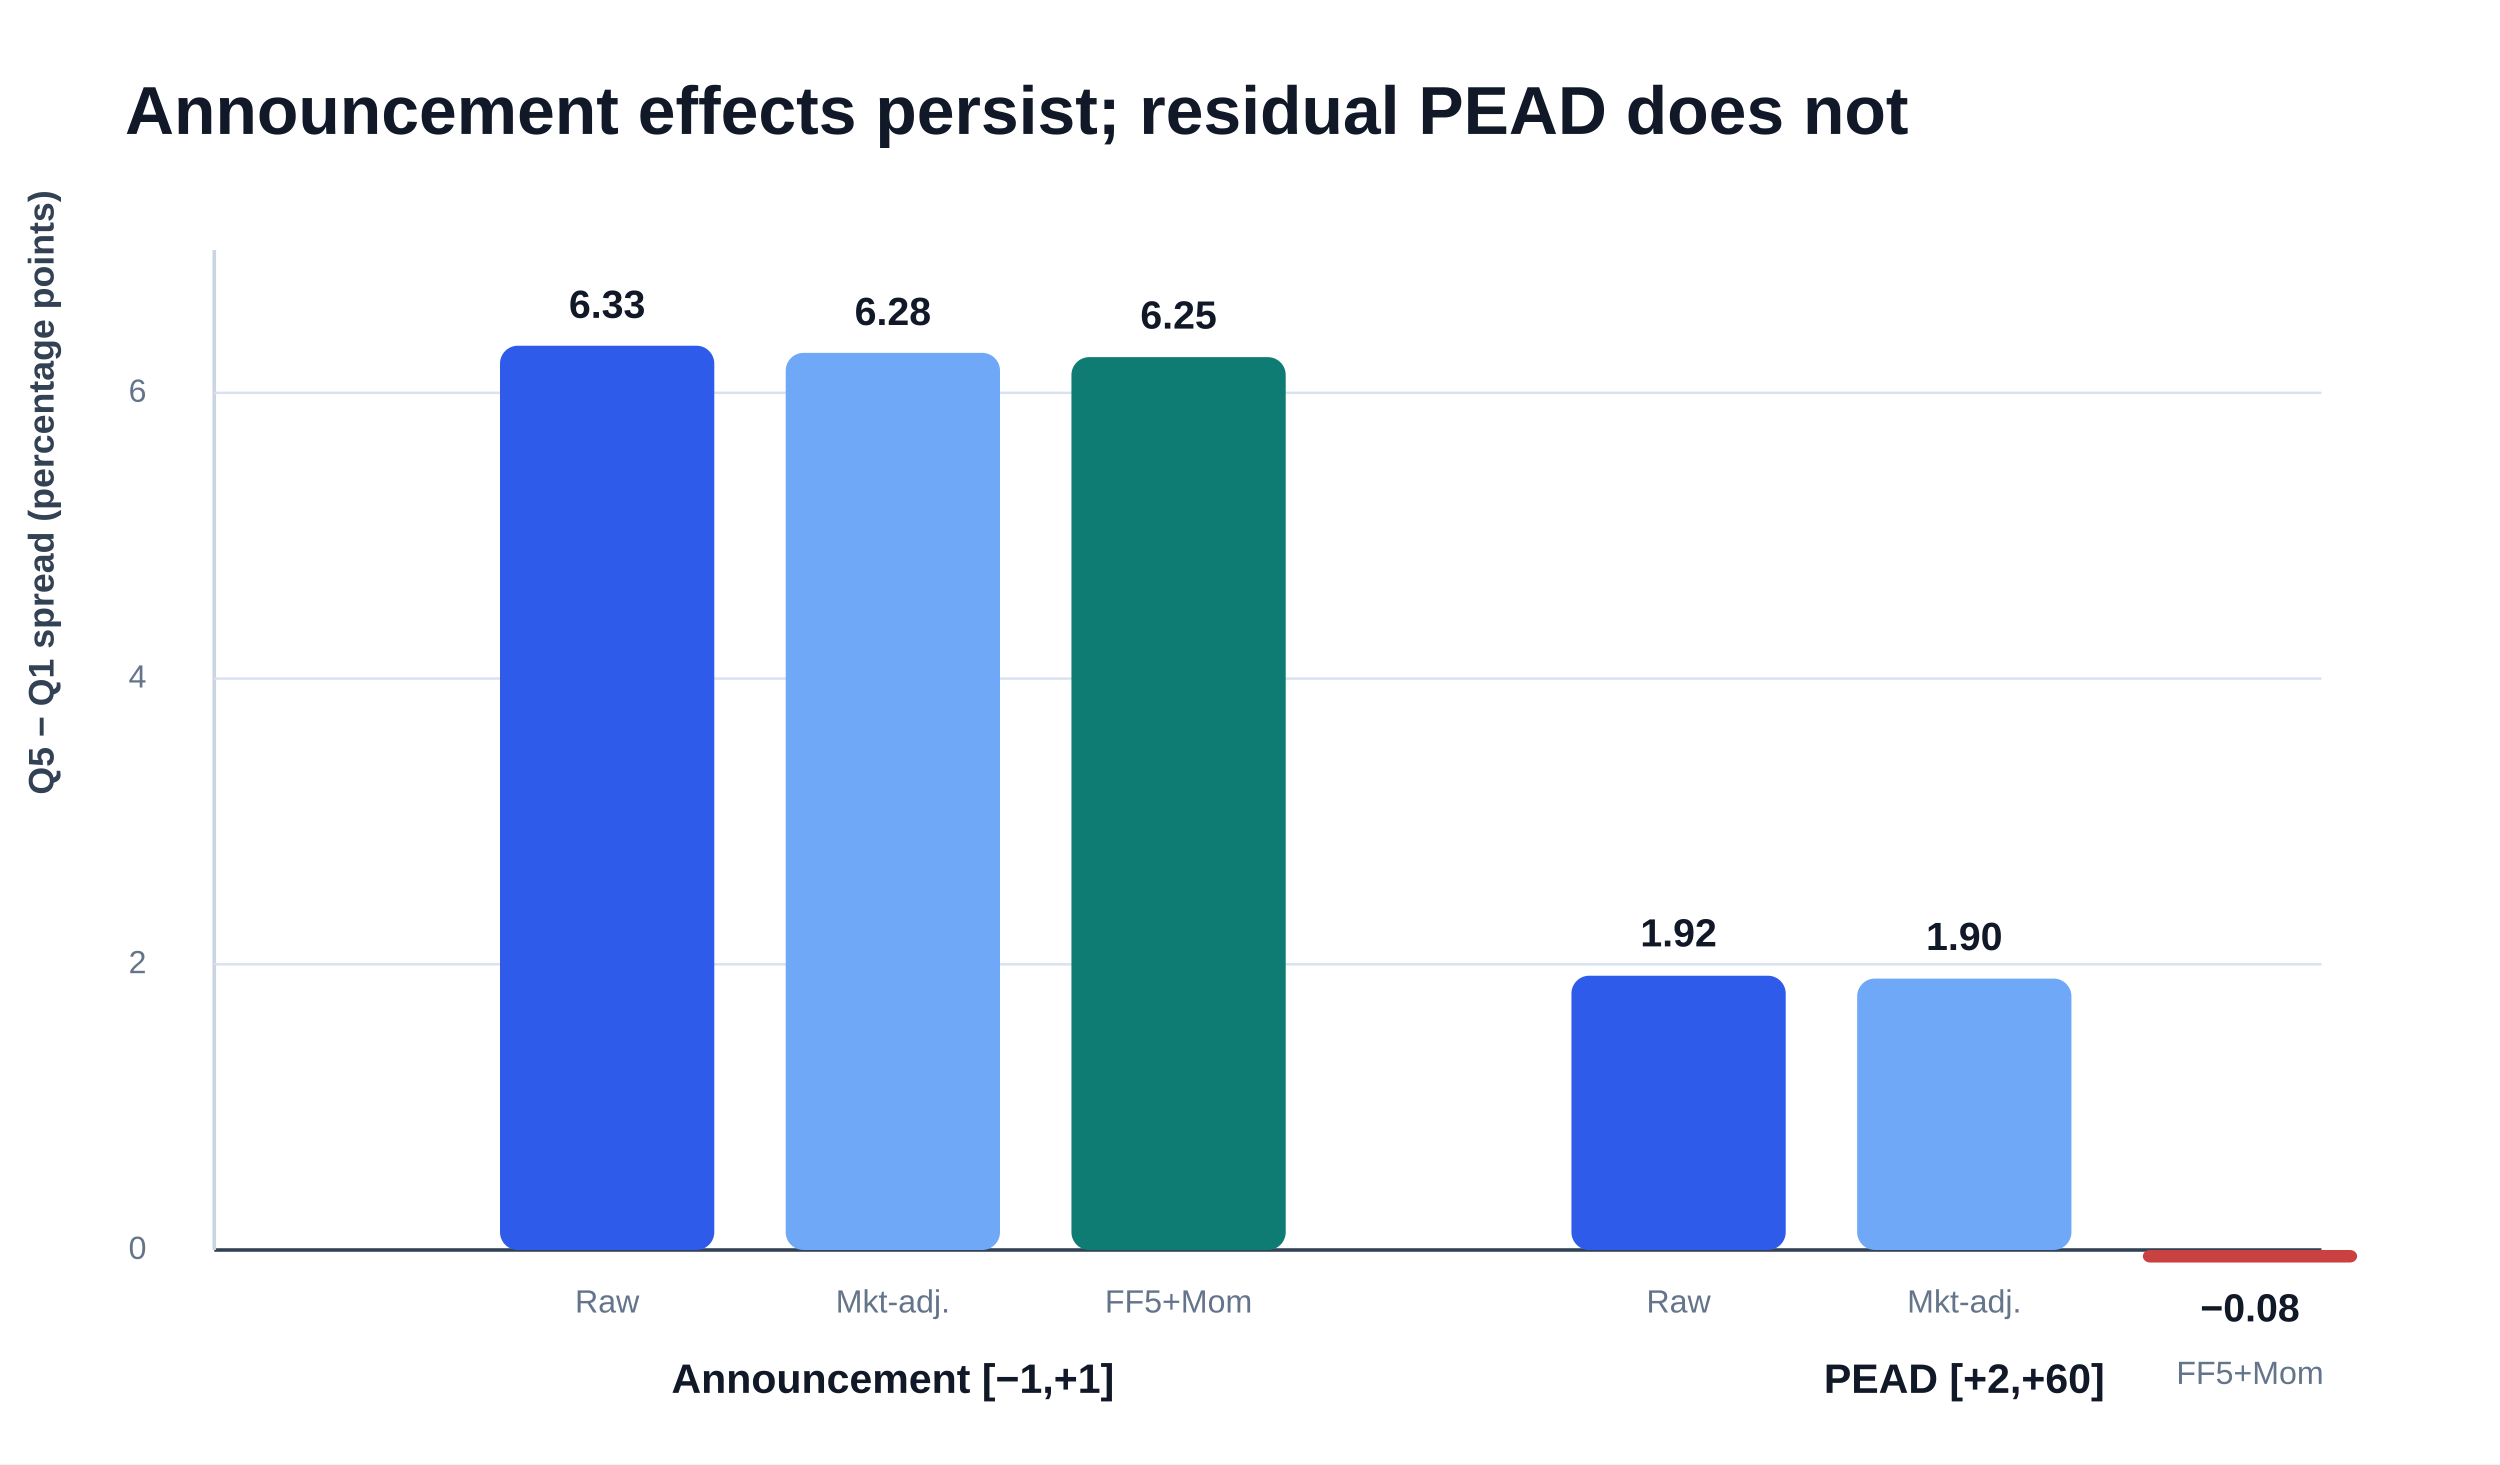
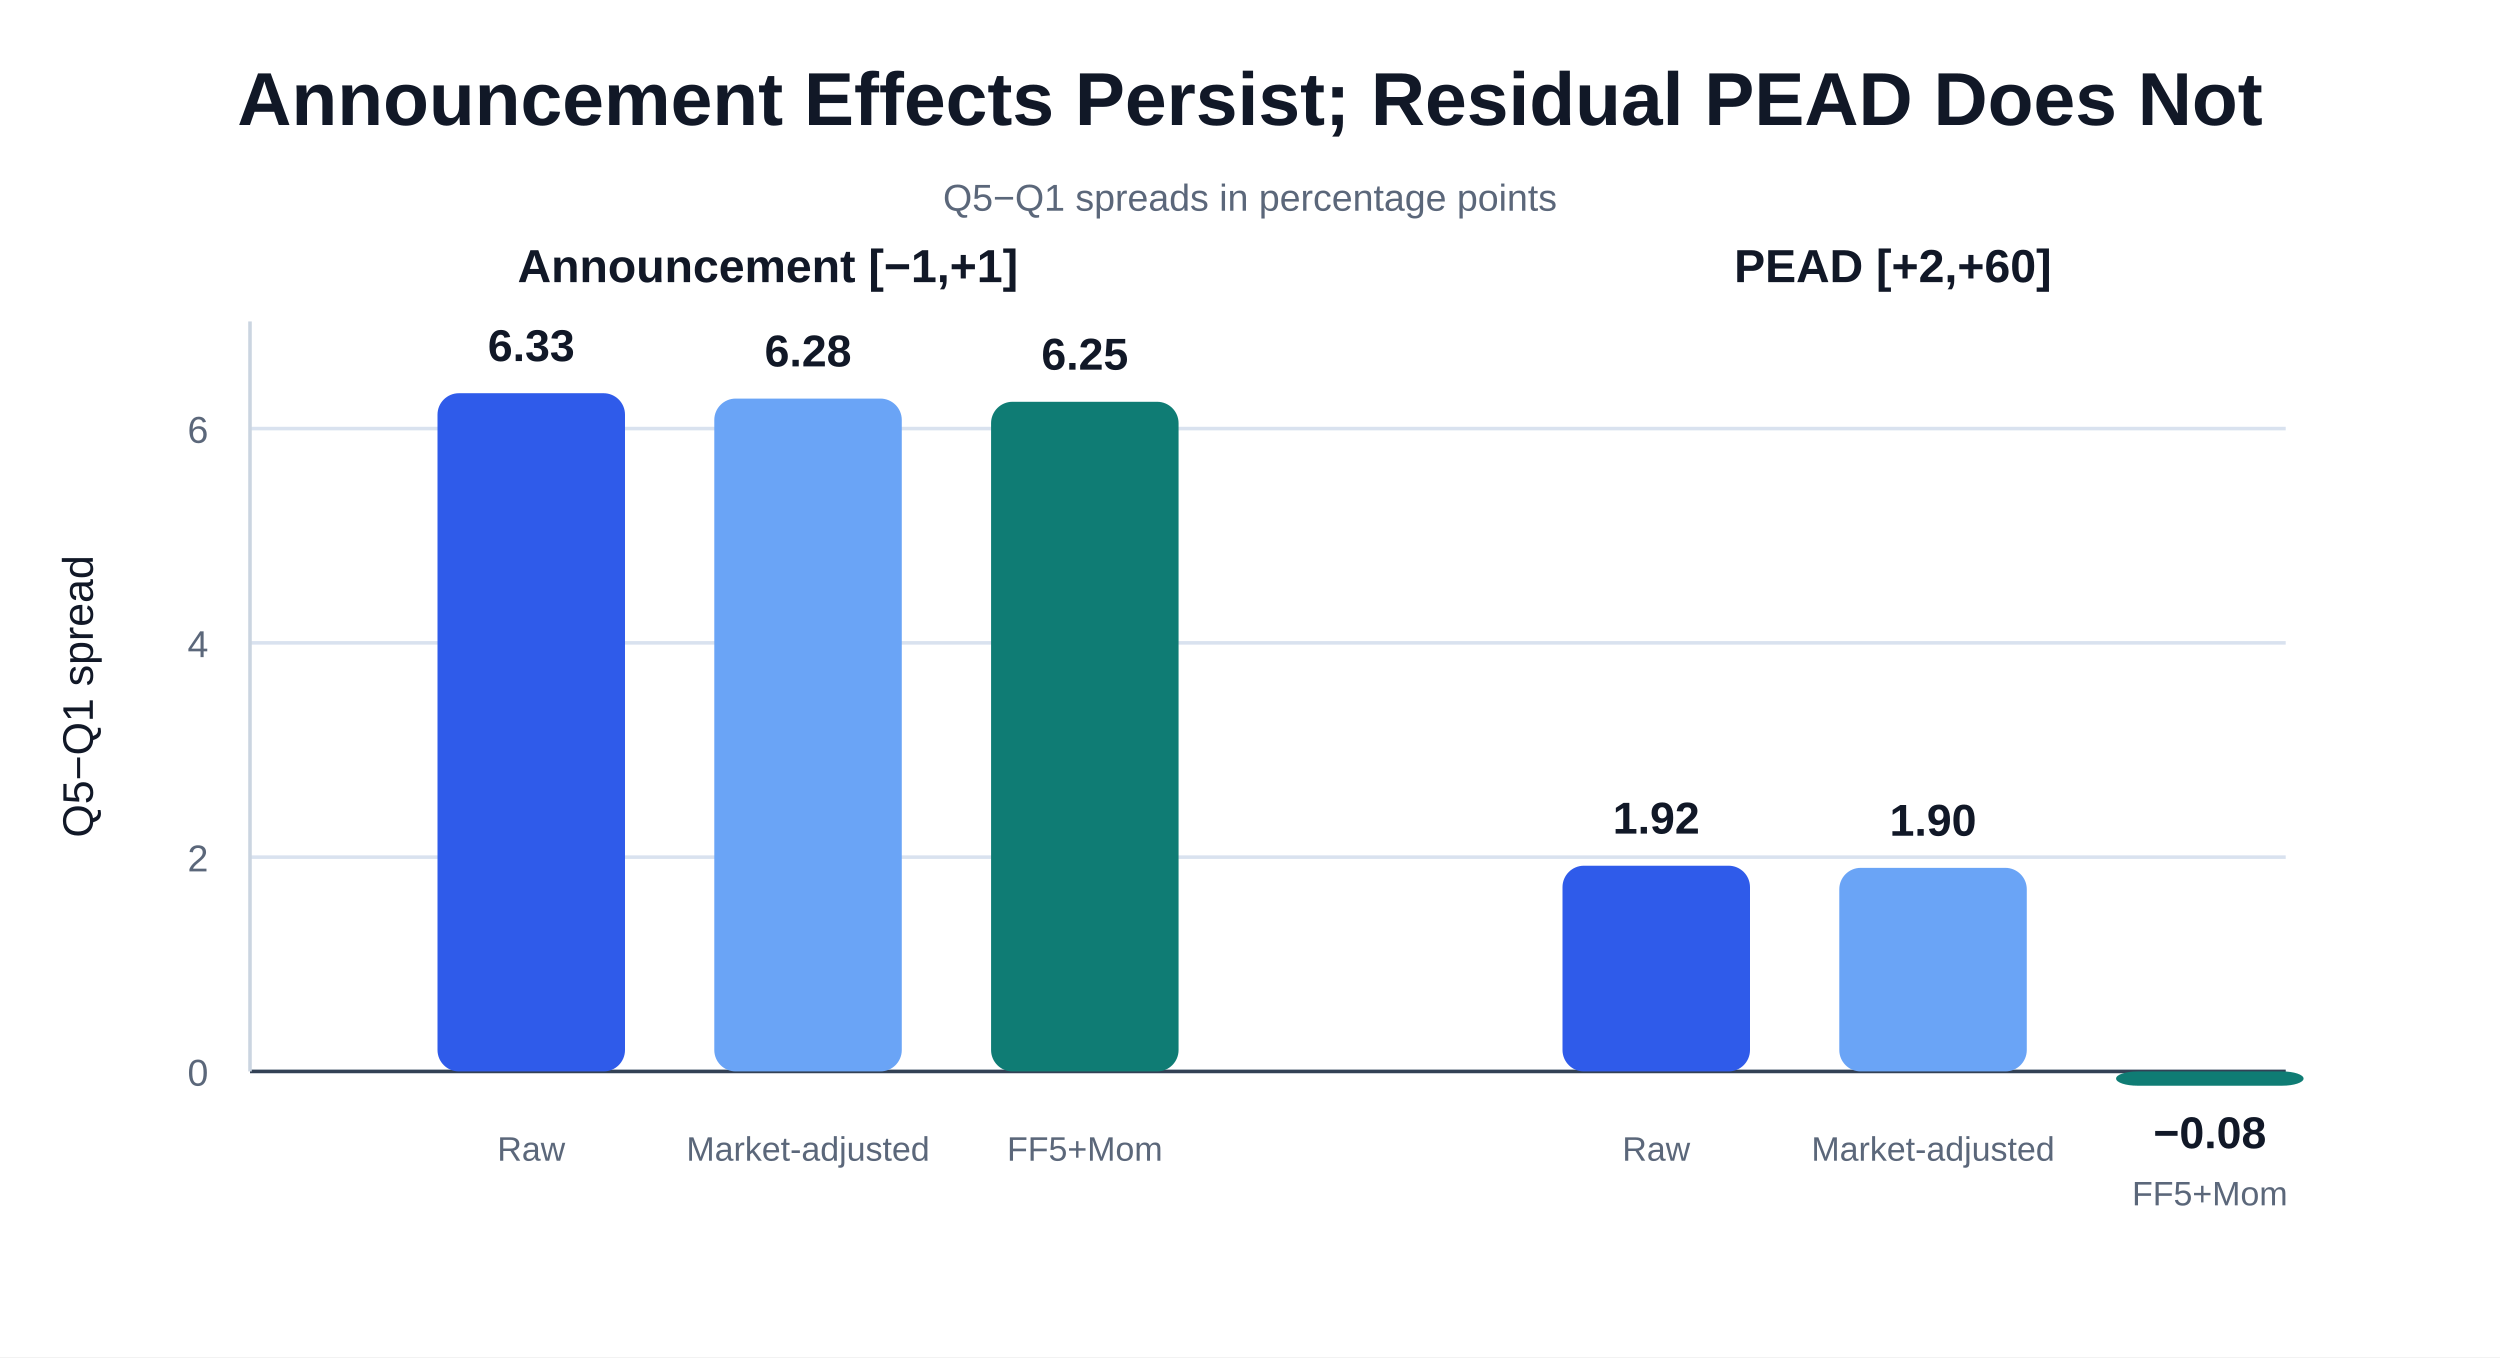
- <svg xmlns="http://www.w3.org/2000/svg" width="1400" height="820" viewBox="0 0 1400 820" role="img" aria-labelledby="title">
-   <defs>
-     <style>
- .title{font:700 38px Arial,sans-serif;fill:#111827}
- .axis{font:600 20px Arial,sans-serif;fill:#334155}
- .tick{font:500 18px Arial,sans-serif;fill:#64748B}
- .group{font:700 23px Arial,sans-serif;fill:#111827}
- .value{font:700 22px Arial,sans-serif;fill:#111827}
- .legend{font:600 19px Arial,sans-serif;fill:#334155}
+ <svg xmlns="http://www.w3.org/2000/svg" width="1400" height="760" viewBox="0 0 1400 760" role="img" aria-labelledby="title">
+   <rect width="1400" height="760" fill="#FFFFFF" />
+   <style>
+ .title{font:700 42px Arial,sans-serif;fill:#111827}
+ .axis{font:400 21px Arial,sans-serif;fill:#5B677A}
+ .panel{font:700 26px Arial,sans-serif;fill:#111827}
+ .tick{font:400 19px Arial,sans-serif;fill:#5B677A}
+ .val{font:700 25px Arial,sans-serif;fill:#111827}
+ .ylabel{font:400 24px Arial,sans-serif;fill:#111827}
</style>
-   </defs>
-   <rect width="1400" height="820" fill="#ffffff" />
-   <text x="70" y="75" class="title">Announcement effects persist; residual PEAD does not</text>
-   <g transform="translate(120,140)">
-     <line x1="0" y1="560" x2="1180" y2="560" stroke="#334155" stroke-width="2" />
-     <line x1="0" y1="0" x2="0" y2="560" stroke="#CBD5E1" stroke-width="2" />
-     <g stroke="#D9E2EF" stroke-width="1.4">
-       <line x1="0" y1="80" x2="1180" y2="80" />
-       <line x1="0" y1="240" x2="1180" y2="240" />
-       <line x1="0" y1="400" x2="1180" y2="400" />
-     </g>
-     <text x="-48" y="565" class="tick">0</text>
-     <text x="-48" y="405" class="tick">2</text>
-     <text x="-48" y="245" class="tick">4</text>
-     <text x="-48" y="85" class="tick">6</text>
-     <text x="-90" y="305" class="axis" transform="rotate(-90 -90 305)">Q5 − Q1 spread (percentage points)</text>
-     <rect x="160" y="53.6" width="120" height="506.4" rx="10" fill="#2F5BEA" />
-     <rect x="320" y="57.6" width="120" height="502.4" rx="10" fill="#6EA8F7" />
-     <rect x="480" y="60.0" width="120" height="500.0" rx="10" fill="#0F7C74" />
-     <text x="220" y="38" class="value" text-anchor="middle">6.33</text>
-     <text x="380" y="42" class="value" text-anchor="middle">6.28</text>
-     <text x="540" y="44" class="value" text-anchor="middle">6.25</text>
-     <rect x="760" y="406.4" width="120" height="153.6" rx="10" fill="#2F5BEA" />
-     <rect x="920" y="408.0" width="120" height="152.0" rx="10" fill="#6EA8F7" />
-     <rect x="1080" y="560" width="120" height="7" rx="4" fill="#C94141" />
-     <text x="820" y="390" class="value" text-anchor="middle">1.92</text>
-     <text x="980" y="392" class="value" text-anchor="middle">1.90</text>
-     <text x="1140" y="600" class="value" text-anchor="middle">−0.08</text>
-     <text x="380" y="640" class="group" text-anchor="middle">Announcement [−1,+1]</text>
-     <text x="980" y="640" class="group" text-anchor="middle">PEAD [+2,+60]</text>
-     <text x="220" y="595" class="tick" text-anchor="middle">Raw</text>
-     <text x="380" y="595" class="tick" text-anchor="middle">Mkt-adj.</text>
-     <text x="540" y="595" class="tick" text-anchor="middle">FF5+Mom</text>
-     <text x="820" y="595" class="tick" text-anchor="middle">Raw</text>
-     <text x="980" y="595" class="tick" text-anchor="middle">Mkt-adj.</text>
-     <text x="1140" y="635" class="tick" text-anchor="middle">FF5+Mom</text>
-   </g>
+   <text x="700" y="70" text-anchor="middle" class="title">Announcement Effects Persist; Residual PEAD Does Not</text>
+   <text x="700" y="118" text-anchor="middle" class="axis">Q5−Q1 spreads in percentage points</text>
+   <line x1="140" y1="600.0" x2="1280" y2="600.0" stroke="#D9E2EF" stroke-width="2" />
+   <text x="105" y="608.0" class="axis">0</text>
+   <line x1="140" y1="480.0" x2="1280" y2="480.0" stroke="#D9E2EF" stroke-width="2" />
+   <text x="105" y="488.0" class="axis">2</text>
+   <line x1="140" y1="360.0" x2="1280" y2="360.0" stroke="#D9E2EF" stroke-width="2" />
+   <text x="105" y="368.0" class="axis">4</text>
+   <line x1="140" y1="240.0" x2="1280" y2="240.0" stroke="#D9E2EF" stroke-width="2" />
+   <text x="105" y="248.0" class="axis">6</text>
+   <line x1="140" y1="600" x2="1280" y2="600" stroke="#334155" stroke-width="2" />
+   <line x1="140" y1="180" x2="140" y2="600" stroke="#CBD5E1" stroke-width="2" />
+   <text x="430" y="158" text-anchor="middle" class="panel">Announcement [−1,+1]</text>
+   <text x="1060" y="158" text-anchor="middle" class="panel">PEAD [+2,+60]</text>
+   <rect x="245" y="220.2" width="105" height="379.8" rx="12" fill="#2F5BEA" />
+   <text x="297.5" y="202.2" text-anchor="middle" class="val">6.33</text>
+   <text x="297.5" y="650" text-anchor="middle" class="tick">Raw</text>
+   <rect x="400" y="223.2" width="105" height="376.8" rx="12" fill="#6AA4F6" />
+   <text x="452.5" y="205.2" text-anchor="middle" class="val">6.28</text>
+   <text x="452.5" y="650" text-anchor="middle" class="tick">Market-adjusted</text>
+   <rect x="555" y="225.0" width="105" height="375.0" rx="12" fill="#0F7C74" />
+   <text x="607.5" y="207.0" text-anchor="middle" class="val">6.25</text>
+   <text x="607.5" y="650" text-anchor="middle" class="tick">FF5+Mom</text>
+   <rect x="875" y="484.8" width="105" height="115.2" rx="12" fill="#2F5BEA" />
+   <text x="927.5" y="466.8" text-anchor="middle" class="val">1.92</text>
+   <text x="927.5" y="650" text-anchor="middle" class="tick">Raw</text>
+   <rect x="1030" y="486.0" width="105" height="114.0" rx="12" fill="#6AA4F6" />
+   <text x="1082.5" y="468.0" text-anchor="middle" class="val">1.90</text>
+   <text x="1082.5" y="650" text-anchor="middle" class="tick">Market-adjusted</text>
+   <rect x="1185" y="600.0" width="105" height="8" rx="12" fill="#0F7C74" />
+   <text x="1237.5" y="643.0" text-anchor="middle" class="val">−0.08</text>
+   <text x="1237.5" y="675" text-anchor="middle" class="tick">FF5+Mom</text>
+   <text x="52" y="390" transform="rotate(-90 52,390)" text-anchor="middle" class="ylabel">Q5−Q1 spread</text>
</svg>
